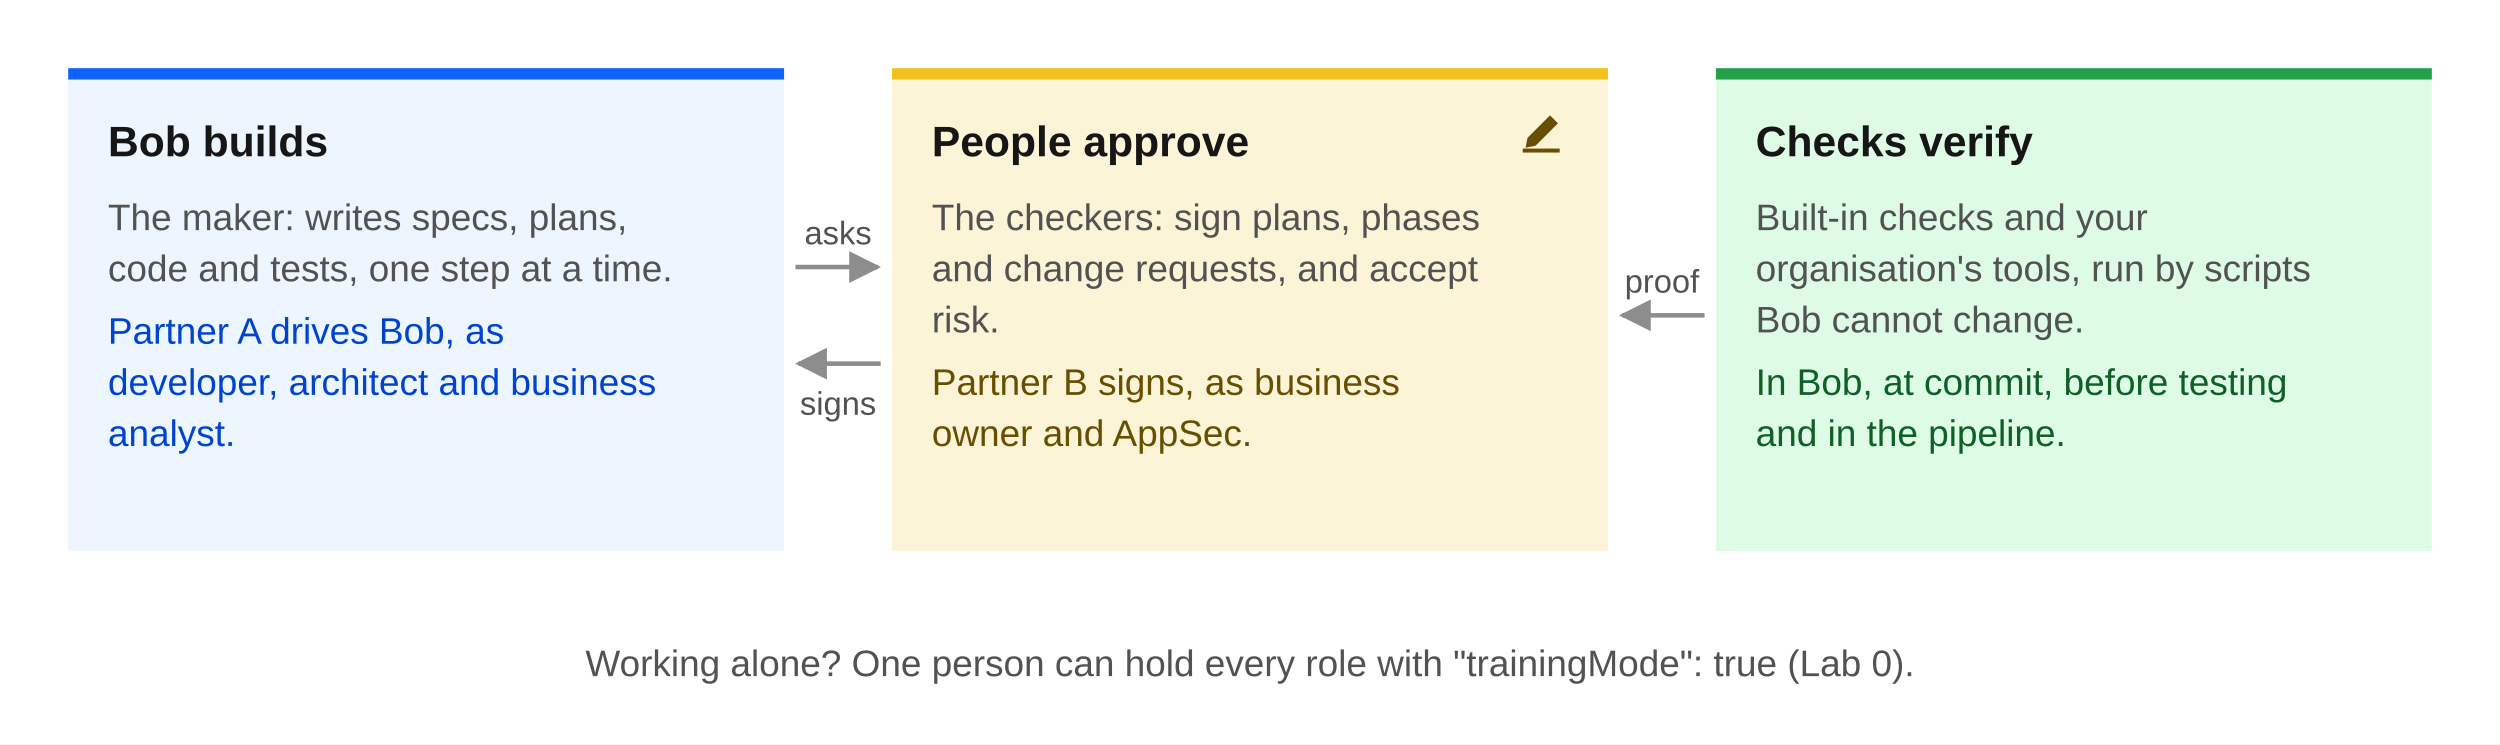
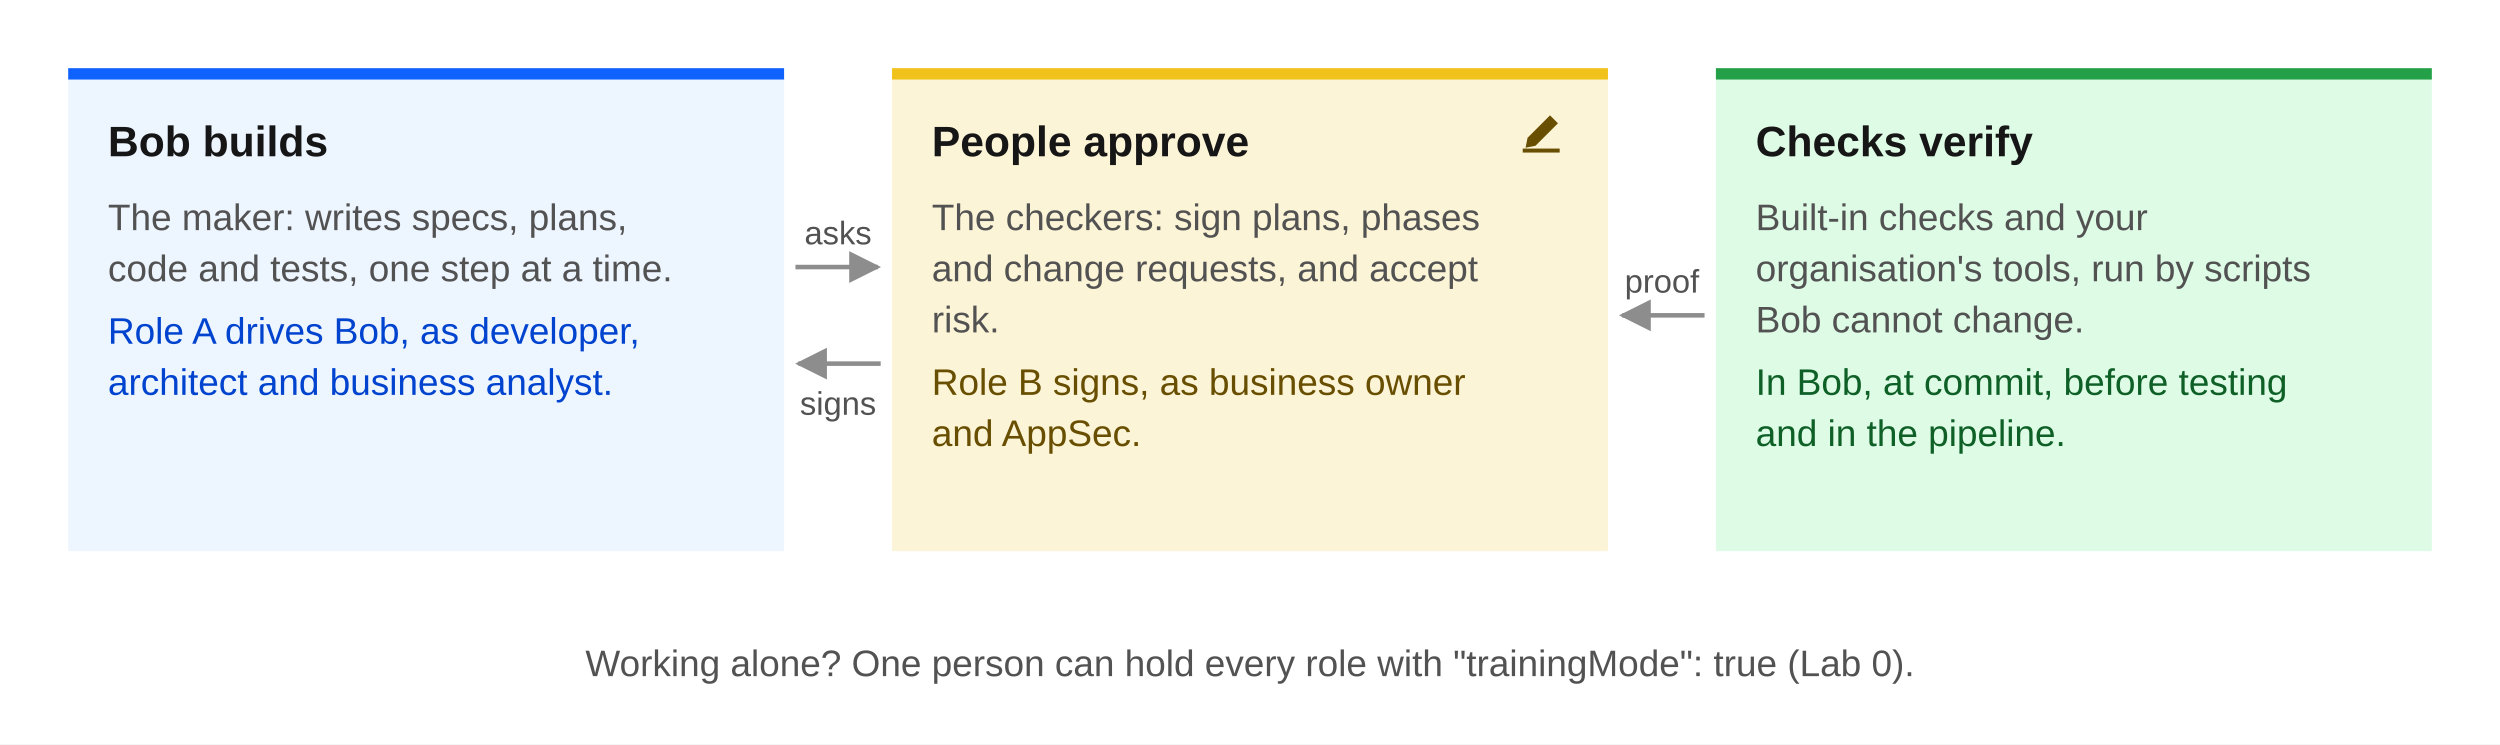
<svg xmlns="http://www.w3.org/2000/svg" viewBox="0 0 880 262" width="880" height="262" role="img" aria-labelledby="lab-roles-t lab-roles-d" class="dg">
  <defs>
    <marker id="lab-roles-ah" viewBox="0 0 10 10" refX="9" refY="5" markerWidth="7" markerHeight="7" orient="auto-start-reverse">
      <path d="M0 0L10 5L0 10z" fill="#8d8d8d" />
    </marker>
  </defs>
  <rect width="880" height="262" fill="#ffffff" />
  <rect x="24.0" y="24.0" width="252.0" height="170.0" rx="0" fill="#edf5ff" />
  <rect x="24.0" y="24.0" width="252.0" height="4.0" rx="0" fill="#0f62fe" />
  <text x="38.0" y="55.0" font-family="'IBM Plex Sans','Helvetica Neue',Arial,sans-serif" font-size="15" font-weight="600" fill="#161616" text-anchor="start">Bob builds</text>
  <text x="38.0" y="81.0" font-family="'IBM Plex Sans','Helvetica Neue',Arial,sans-serif" font-size="13" font-weight="400" fill="#525252" text-anchor="start">The maker: writes specs, plans,</text>
  <text x="38.0" y="99.0" font-family="'IBM Plex Sans','Helvetica Neue',Arial,sans-serif" font-size="13" font-weight="400" fill="#525252" text-anchor="start">code and tests, one step at a time.</text>
-   <text x="38.0" y="121.0" font-family="'IBM Plex Sans','Helvetica Neue',Arial,sans-serif" font-size="13" font-weight="400" fill="#0043ce" text-anchor="start">Partner A drives Bob, as</text>
-   <text x="38.0" y="139.0" font-family="'IBM Plex Sans','Helvetica Neue',Arial,sans-serif" font-size="13" font-weight="400" fill="#0043ce" text-anchor="start">developer, architect and business</text>
-   <text x="38.0" y="157.0" font-family="'IBM Plex Sans','Helvetica Neue',Arial,sans-serif" font-size="13" font-weight="400" fill="#0043ce" text-anchor="start">analyst.</text>
+   <text x="38.0" y="121.0" font-family="'IBM Plex Sans','Helvetica Neue',Arial,sans-serif" font-size="13" font-weight="400" fill="#0043ce" text-anchor="start">Role A drives Bob, as developer,</text>
+   <text x="38.0" y="139.0" font-family="'IBM Plex Sans','Helvetica Neue',Arial,sans-serif" font-size="13" font-weight="400" fill="#0043ce" text-anchor="start">architect and business analyst.</text>
  <rect x="314.0" y="24.0" width="252.0" height="170.0" rx="0" fill="#fcf4d6" />
  <rect x="314.0" y="24.0" width="252.0" height="4.0" rx="0" fill="#f1c21b" />
  <text x="328.0" y="55.0" font-family="'IBM Plex Sans','Helvetica Neue',Arial,sans-serif" font-size="15" font-weight="600" fill="#161616" text-anchor="start">People approve</text>
  <text x="328.0" y="81.0" font-family="'IBM Plex Sans','Helvetica Neue',Arial,sans-serif" font-size="13" font-weight="400" fill="#525252" text-anchor="start">The checkers: sign plans, phases</text>
  <text x="328.0" y="99.0" font-family="'IBM Plex Sans','Helvetica Neue',Arial,sans-serif" font-size="13" font-weight="400" fill="#525252" text-anchor="start">and change requests, and accept</text>
  <text x="328.0" y="117.0" font-family="'IBM Plex Sans','Helvetica Neue',Arial,sans-serif" font-size="13" font-weight="400" fill="#525252" text-anchor="start">risk.</text>
-   <text x="328.0" y="139.0" font-family="'IBM Plex Sans','Helvetica Neue',Arial,sans-serif" font-size="13" font-weight="400" fill="#684e00" text-anchor="start">Partner B signs, as business</text>
-   <text x="328.0" y="157.0" font-family="'IBM Plex Sans','Helvetica Neue',Arial,sans-serif" font-size="13" font-weight="400" fill="#684e00" text-anchor="start">owner and AppSec.</text>
+   <text x="328.0" y="139.0" font-family="'IBM Plex Sans','Helvetica Neue',Arial,sans-serif" font-size="13" font-weight="400" fill="#684e00" text-anchor="start">Role B signs, as business owner</text>
+   <text x="328.0" y="157.0" font-family="'IBM Plex Sans','Helvetica Neue',Arial,sans-serif" font-size="13" font-weight="400" fill="#684e00" text-anchor="start">and AppSec.</text>
  <rect x="604.0" y="24.0" width="252.0" height="170.0" rx="0" fill="#defbe6" />
  <rect x="604.0" y="24.0" width="252.0" height="4.0" rx="0" fill="#24a148" />
  <text x="618.0" y="55.0" font-family="'IBM Plex Sans','Helvetica Neue',Arial,sans-serif" font-size="15" font-weight="600" fill="#161616" text-anchor="start">Checks verify</text>
  <text x="618.0" y="81.0" font-family="'IBM Plex Sans','Helvetica Neue',Arial,sans-serif" font-size="13" font-weight="400" fill="#525252" text-anchor="start">Built-in checks and your</text>
  <text x="618.0" y="99.0" font-family="'IBM Plex Sans','Helvetica Neue',Arial,sans-serif" font-size="13" font-weight="400" fill="#525252" text-anchor="start">organisation's tools, run by scripts</text>
  <text x="618.0" y="117.0" font-family="'IBM Plex Sans','Helvetica Neue',Arial,sans-serif" font-size="13" font-weight="400" fill="#525252" text-anchor="start">Bob cannot change.</text>
  <text x="618.0" y="139.0" font-family="'IBM Plex Sans','Helvetica Neue',Arial,sans-serif" font-size="13" font-weight="400" fill="#0e6027" text-anchor="start">In Bob, at commit, before testing</text>
  <text x="618.0" y="157.0" font-family="'IBM Plex Sans','Helvetica Neue',Arial,sans-serif" font-size="13" font-weight="400" fill="#0e6027" text-anchor="start">and in the pipeline.</text>
  <g transform="translate(536.0 40.0)" fill="#684e00">
    <path d="M9.6 0.6l2.8 2.8-7.9 7.9-3.5 0.7 0.7-3.5z" />
    <path d="M0 13h13" stroke="#684e00" stroke-width="1.4" />
  </g>
  <path d="M280.0 94.0 L309.0 94.0" fill="none" stroke="#8d8d8d" stroke-width="1.6" marker-end="url(#lab-roles-ah)" />
  <text x="295.0" y="86.0" font-family="'IBM Plex Sans','Helvetica Neue',Arial,sans-serif" font-size="11.5" font-weight="400" fill="#525252" text-anchor="middle">asks</text>
  <path d="M310.0 128.0 L281.0 128.0" fill="none" stroke="#8d8d8d" stroke-width="1.6" marker-end="url(#lab-roles-ah)" />
  <text x="295.0" y="146.0" font-family="'IBM Plex Sans','Helvetica Neue',Arial,sans-serif" font-size="11.5" font-weight="400" fill="#525252" text-anchor="middle">signs</text>
  <path d="M600.0 111.0 L571.0 111.0" fill="none" stroke="#8d8d8d" stroke-width="1.6" marker-end="url(#lab-roles-ah)" />
  <text x="585.0" y="103.0" font-family="'IBM Plex Sans','Helvetica Neue',Arial,sans-serif" font-size="11.5" font-weight="400" fill="#525252" text-anchor="middle">proof</text>
  <text x="440.0" y="238.0" font-family="'IBM Plex Sans','Helvetica Neue',Arial,sans-serif" font-size="13" font-weight="400" fill="#525252" text-anchor="middle">Working alone? One person can hold every role with "trainingMode": true (Lab 0).</text>
</svg>
